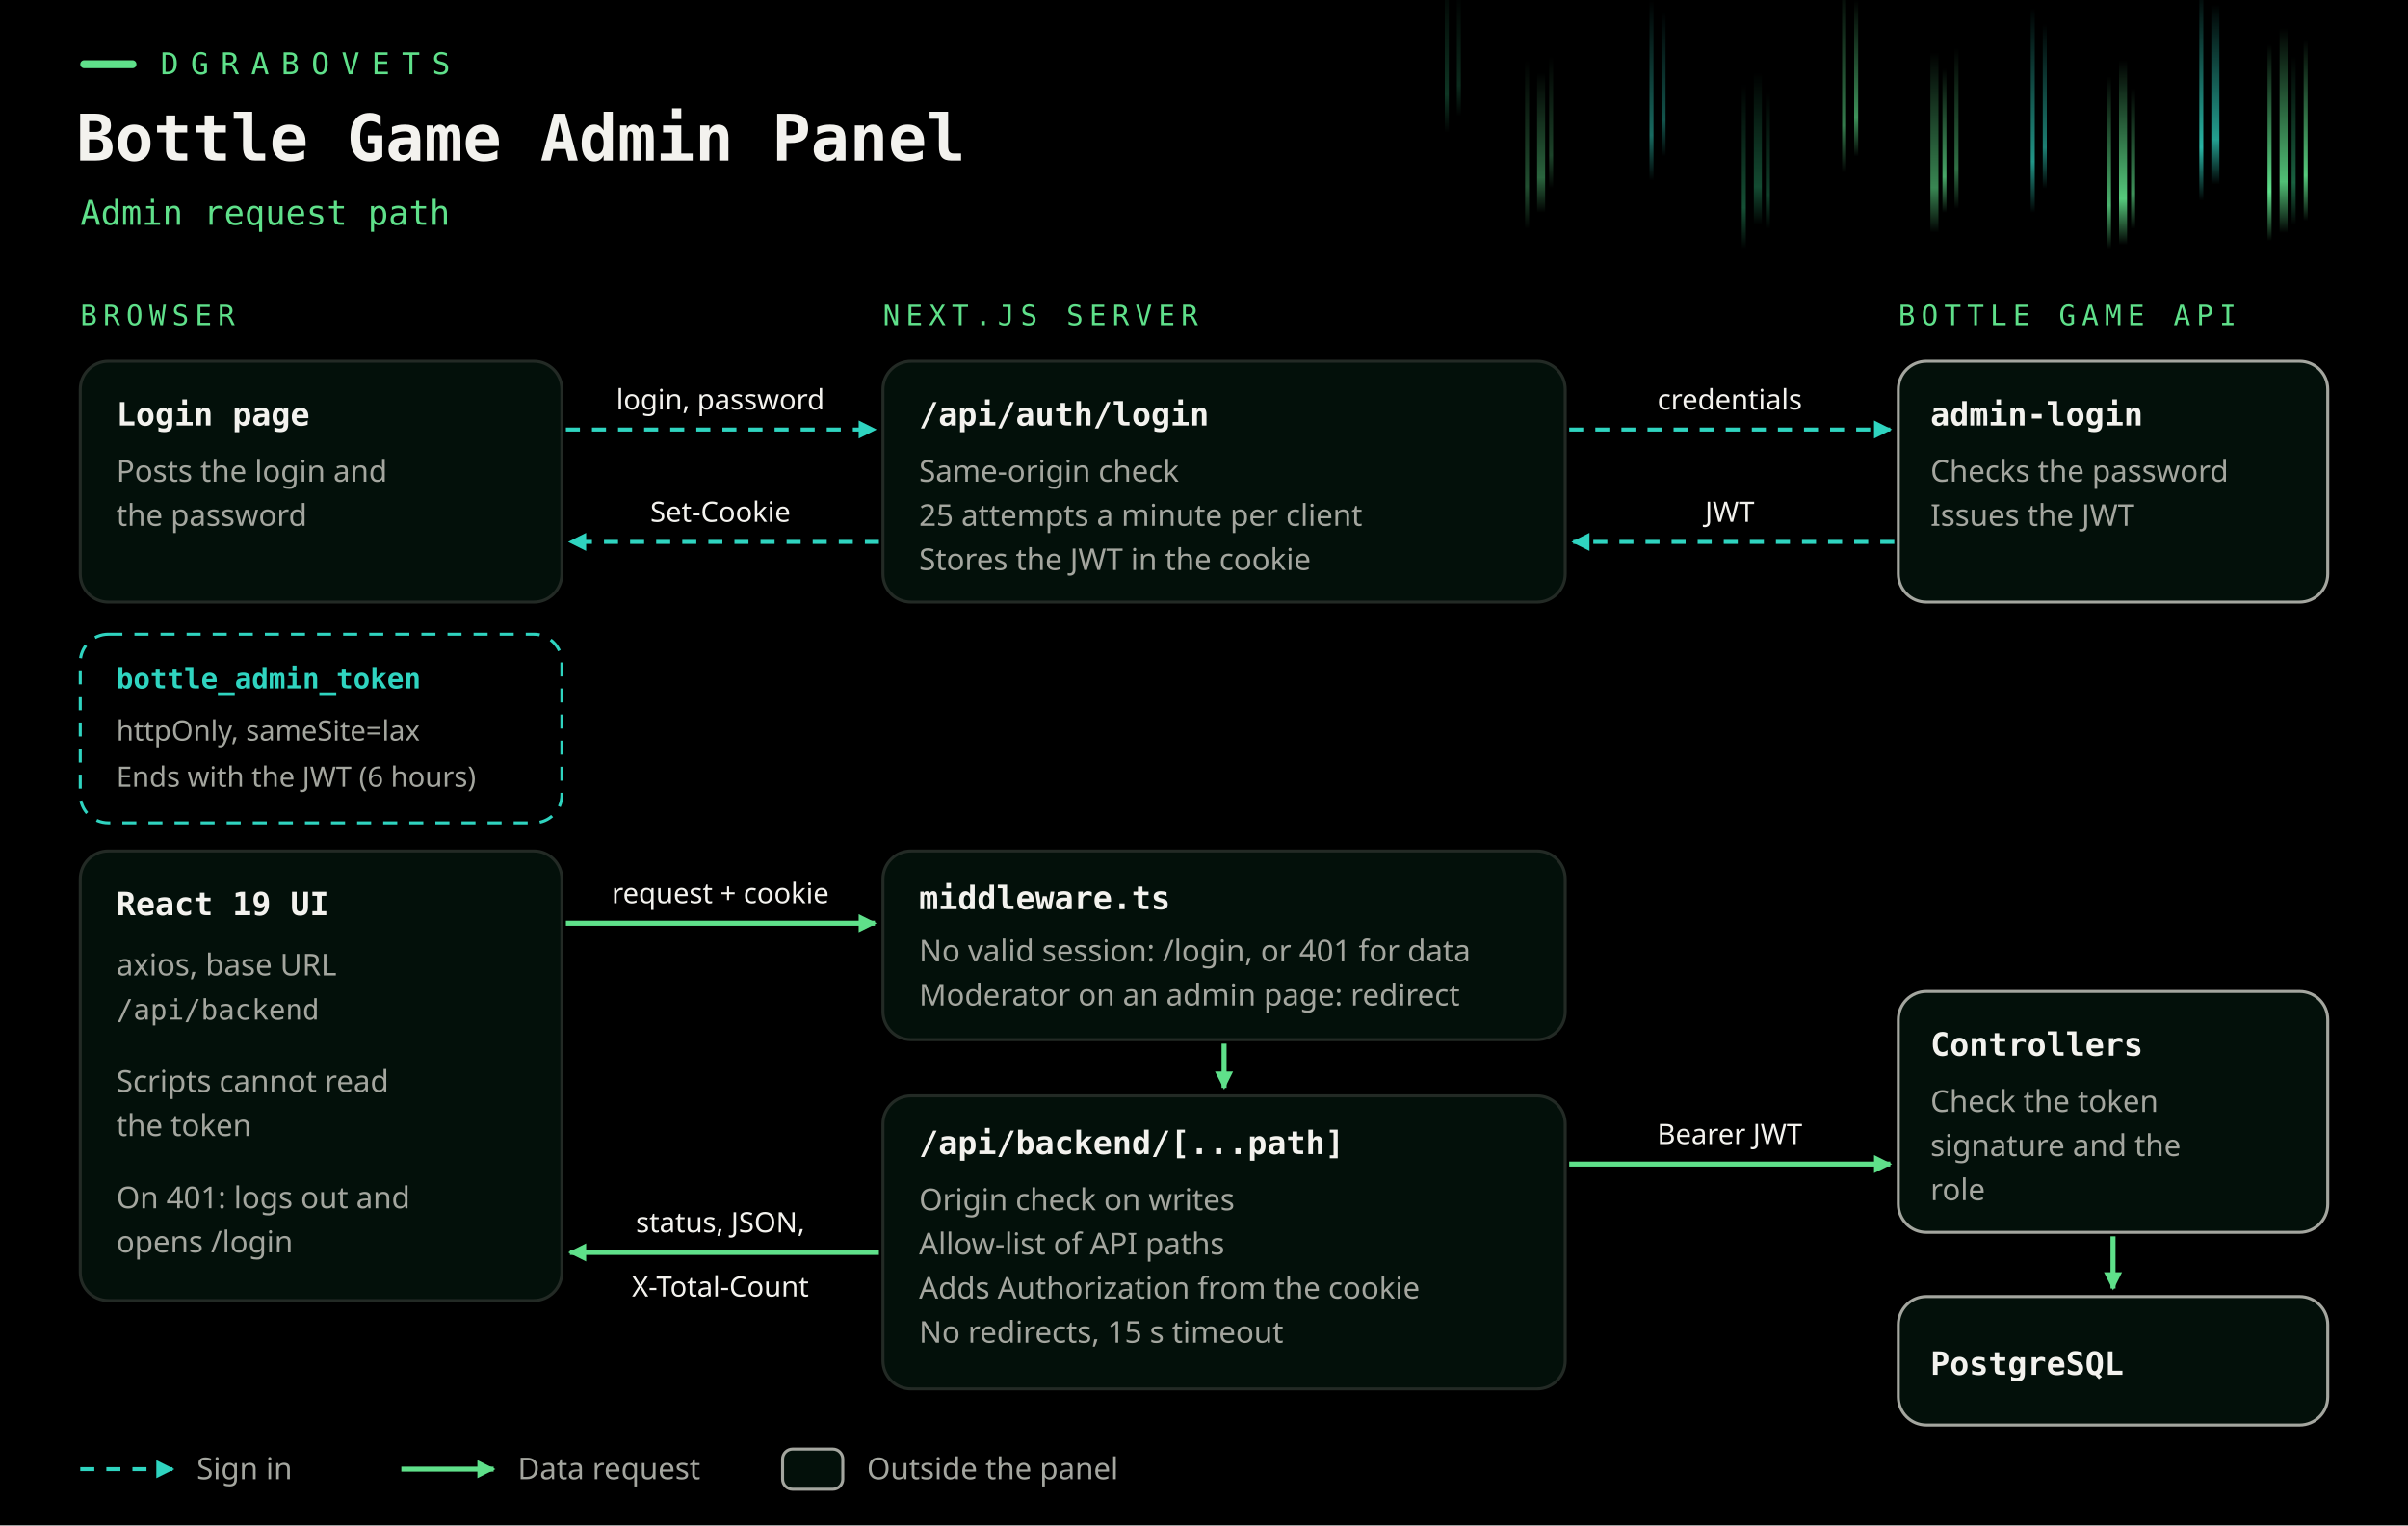
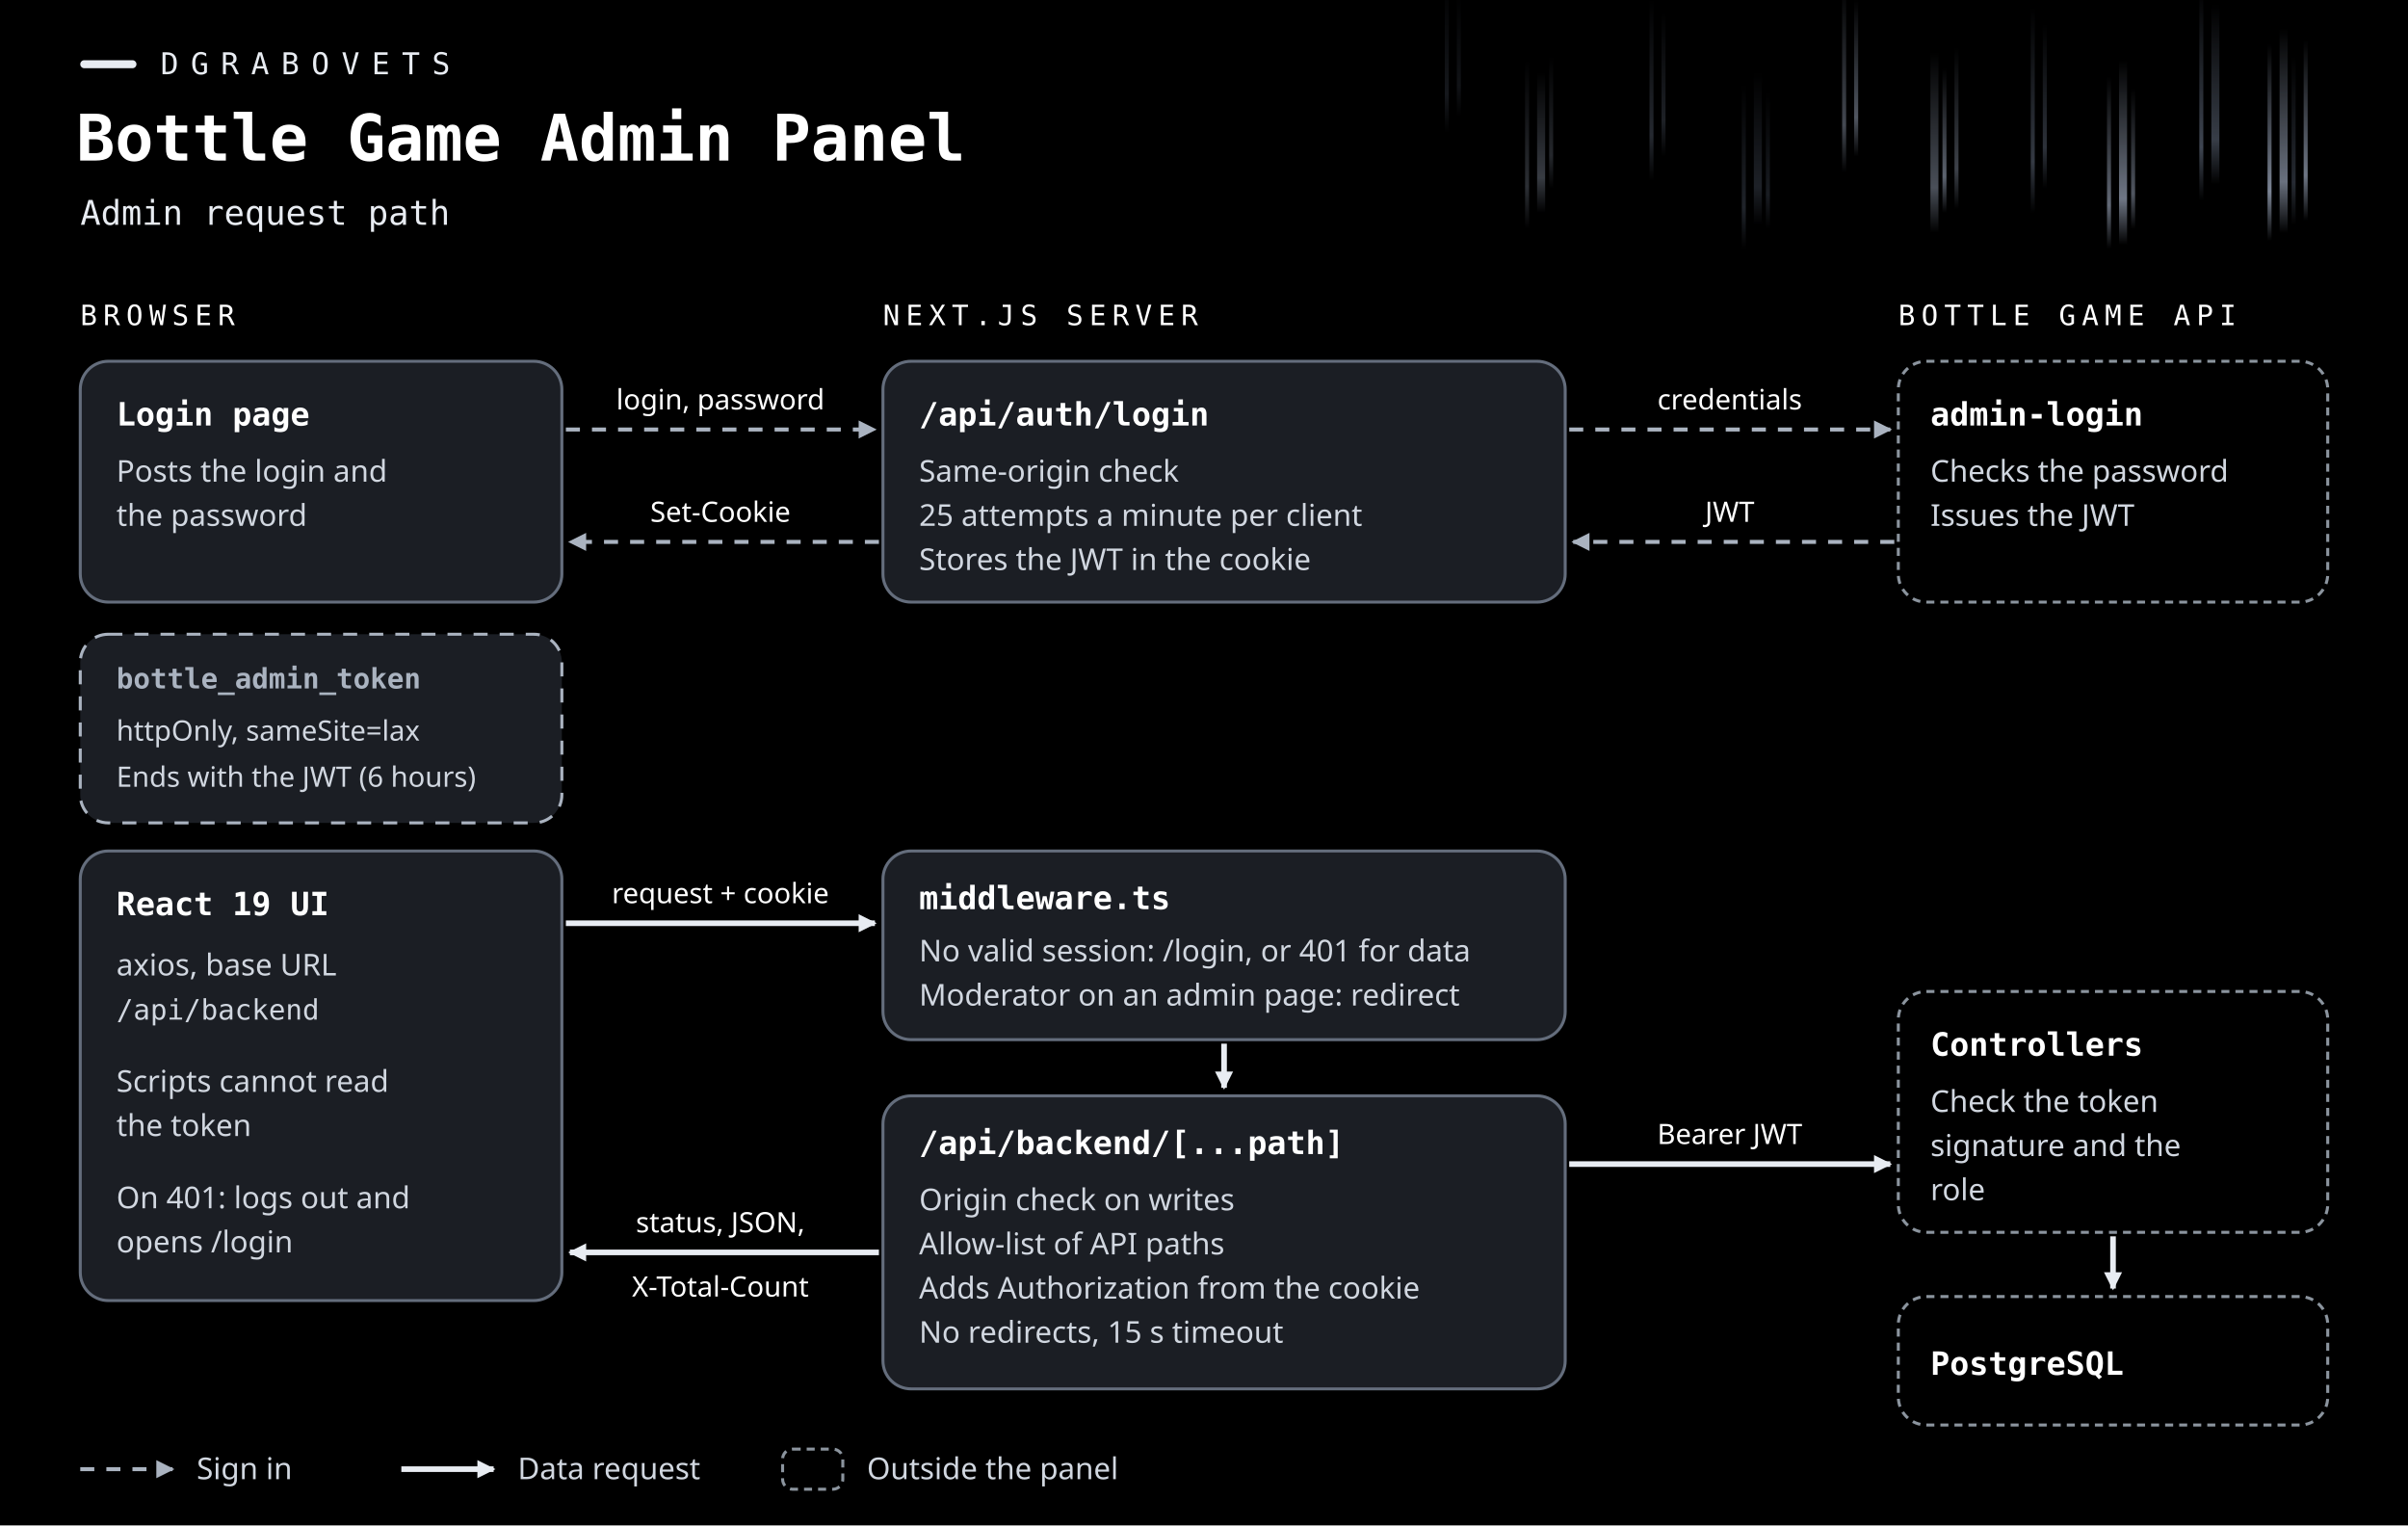
<svg xmlns="http://www.w3.org/2000/svg" viewBox="0 0 1200 760" width="1200" height="760" role="img" aria-label="Admin request path: browser, cookie, Next.js server, Bottle Game API, PostgreSQL">
  <style>
-     text { font-family: 'IBM Plex Sans', 'Segoe UI', sans-serif; font-size: 15px; fill: #a4a69f; }
+     text { font-family: 'IBM Plex Sans', 'Segoe UI', sans-serif; font-size: 15px; fill: #d1d7e0; }
    .mono { font-family: 'JetBrains Mono', Consolas, monospace; }
-     .name { font-family: 'JetBrains Mono', Consolas, monospace; font-weight: 700; font-size: 16px; fill: #f3f2ee; }
-     .zone { font-family: 'JetBrains Mono', Consolas, monospace; font-weight: 500; font-size: 14px; letter-spacing: 3px; fill: #5fe08a; }
-     .node { fill: #03100a; stroke: #232a25; stroke-width: 1.5; }
-     .external { fill: #03100a; stroke: #a4a69f; stroke-width: 1.5; }
-     .data { fill: none; stroke: #5fe08a; stroke-width: 2.5; marker-end: url(#green); }
-     .login { fill: none; stroke: #2fd4c0; stroke-width: 2; stroke-dasharray: 7 6; marker-end: url(#teal); }
-     .label { font-size: 14px; fill: #f3f2ee; text-anchor: middle; }
+     .name { font-family: 'JetBrains Mono', Consolas, monospace; font-weight: 700; font-size: 16px; fill: #ffffff; }
+     .zone { font-family: 'JetBrains Mono', Consolas, monospace; font-weight: 500; font-size: 14px; letter-spacing: 3px; fill: #ffffff; }
+     .node { fill: #1b1e24; stroke: #646d7c; stroke-width: 1.5; }
+     .external { fill: #1b1e24; stroke: #8b949e; stroke-width: 1.5; }
+     .data { fill: none; stroke: #e8ecf2; stroke-width: 2.8; marker-end: url(#green); }
+     .login { fill: none; stroke: #aab3c0; stroke-width: 2; stroke-dasharray: 7 6; marker-end: url(#teal); }
+     .label { font-size: 14px; fill: #ffffff; text-anchor: middle; }
+     .external { fill: #000000; stroke-dasharray: 4 3; }
  </style>
  <defs>
    <marker id="green" viewBox="0 0 10 10" refX="9" refY="5" markerWidth="9" markerHeight="9" markerUnits="userSpaceOnUse" orient="auto">
-       <path d="M0 0L10 5L0 10Z" fill="#5fe08a" />
+       <path d="M0 0L10 5L0 10Z" fill="#e8ecf2" />
    </marker>
    <marker id="teal" viewBox="0 0 10 10" refX="9" refY="5" markerWidth="9" markerHeight="9" markerUnits="userSpaceOnUse" orient="auto">
-       <path d="M0 0L10 5L0 10Z" fill="#2fd4c0" />
+       <path d="M0 0L10 5L0 10Z" fill="#aab3c0" />
    </marker>
    <linearGradient id="deep" x1="0" y1="0" x2="0" y2="1">
-       <stop offset="0" stop-color="#1c6b47" stop-opacity="0" />
-       <stop offset=".75" stop-color="#1c6b47" />
-       <stop offset="1" stop-color="#1c6b47" stop-opacity="0" />
+       <stop offset="0" stop-color="#2a2f38" stop-opacity="0" />
+       <stop offset=".75" stop-color="#2a2f38" />
+       <stop offset="1" stop-color="#2a2f38" stop-opacity="0" />
    </linearGradient>
    <linearGradient id="accent" x1="0" y1="0" x2="0" y2="1">
-       <stop offset="0" stop-color="#5fe08a" stop-opacity="0" />
-       <stop offset=".75" stop-color="#5fe08a" />
-       <stop offset="1" stop-color="#5fe08a" stop-opacity="0" />
+       <stop offset="0" stop-color="#7b8494" stop-opacity="0" />
+       <stop offset=".75" stop-color="#7b8494" />
+       <stop offset="1" stop-color="#7b8494" stop-opacity="0" />
    </linearGradient>
    <linearGradient id="second" x1="0" y1="0" x2="0" y2="1">
-       <stop offset="0" stop-color="#2fd4c0" stop-opacity="0" />
-       <stop offset=".75" stop-color="#2fd4c0" />
-       <stop offset="1" stop-color="#2fd4c0" stop-opacity="0" />
+       <stop offset="0" stop-color="#4a5260" stop-opacity="0" />
+       <stop offset=".75" stop-color="#4a5260" />
+       <stop offset="1" stop-color="#4a5260" stop-opacity="0" />
    </linearGradient>
  </defs>
-   <rect width="1200" height="760" fill="#000" />
+   <rect width="1200" height="760" fill="#000000" />
  <g>
    <rect x="720" y="-10" width="2" height="76" fill="url(#deep)" opacity=".5" />
    <rect x="726" y="-4" width="2" height="62" fill="url(#deep)" opacity=".4" />
    <rect x="760" y="30" width="2" height="84" fill="url(#accent)" opacity=".35" />
    <rect x="766" y="36" width="4" height="70" fill="url(#accent)" opacity=".45" />
    <rect x="772" y="28" width="2" height="66" fill="url(#accent)" opacity=".3" />
    <rect x="822" y="0" width="2" height="90" fill="url(#second)" opacity=".5" />
    <rect x="828" y="6" width="2" height="72" fill="url(#second)" opacity=".4" />
    <rect x="868" y="42" width="2" height="82" fill="url(#deep)" opacity=".75" />
    <rect x="874" y="36" width="4" height="76" fill="url(#deep)" opacity=".7" />
    <rect x="880" y="46" width="2" height="68" fill="url(#deep)" opacity=".6" />
    <rect x="918" y="-8" width="2" height="94" fill="url(#accent)" opacity=".55" />
    <rect x="924" y="0" width="2" height="78" fill="url(#accent)" opacity=".65" />
    <rect x="962" y="26" width="4" height="90" fill="url(#accent)" opacity=".6" />
    <rect x="968" y="34" width="2" height="72" fill="url(#accent)" opacity=".75" />
    <rect x="974" y="24" width="2" height="80" fill="url(#accent)" opacity=".5" />
    <rect x="1012" y="4" width="2" height="102" fill="url(#second)" opacity=".7" />
    <rect x="1018" y="12" width="2" height="82" fill="url(#second)" opacity=".6" />
    <rect x="1050" y="38" width="2" height="86" fill="url(#accent)" opacity=".8" />
    <rect x="1056" y="30" width="4" height="92" fill="url(#accent)" opacity=".9" />
    <rect x="1062" y="44" width="2" height="70" fill="url(#accent)" opacity=".65" />
    <rect x="1096" y="-6" width="2" height="106" fill="url(#second)" opacity=".85" />
    <rect x="1102" y="2" width="4" height="90" fill="url(#second)" opacity=".75" />
    <rect x="1130" y="22" width="2" height="98" fill="url(#accent)" opacity="1" />
    <rect x="1136" y="14" width="4" height="102" fill="url(#accent)" opacity=".85" />
    <rect x="1142" y="28" width="2" height="84" fill="url(#deep)" opacity=".9" />
    <rect x="1148" y="20" width="2" height="90" fill="url(#accent)" opacity=".9" />
  </g>
-   <rect x="40" y="30" width="28" height="4" rx="2" fill="#5fe08a" />
-   <text x="80" y="37" class="mono" style="font-size:15px;font-weight:500;letter-spacing:6px;fill:#5fe08a">DGRABOVETS</text>
+   <rect x="40" y="30" width="28" height="4" rx="2" fill="#e8ecf2" />
+   <text x="80" y="37" class="mono" style="font-size:15px;font-weight:500;letter-spacing:6px;fill:#e8ecf2">DGRABOVETS</text>
  <text x="38" y="80" class="name" style="font-size:32px">Bottle Game Admin Panel</text>
-   <text x="40" y="112" class="mono" style="font-size:17px;font-weight:500;fill:#5fe08a">Admin request path</text>
+   <text x="40" y="112" class="mono" style="font-size:17px;font-weight:500;fill:#e8ecf2">Admin request path</text>
  <text x="40" y="162" class="zone">BROWSER</text>
  <text x="440" y="162" class="zone">NEXT.JS SERVER</text>
  <text x="946" y="162" class="zone">BOTTLE GAME API</text>
  <rect x="40" y="180" width="240" height="120" rx="14" class="node" />
  <text x="58" y="212" class="name">Login page</text>
  <text x="58" y="240">Posts the login and</text>
  <text x="58" y="262">the password</text>
  <rect x="440" y="180" width="340" height="120" rx="14" class="node" />
  <text x="458" y="212" class="name">/api/auth/login</text>
  <text x="458" y="240">Same-origin check</text>
  <text x="458" y="262">25 attempts a minute per client</text>
  <text x="458" y="284">Stores the JWT in the cookie</text>
  <rect x="946" y="180" width="214" height="120" rx="14" class="external" />
  <text x="962" y="212" class="name">admin-login</text>
  <text x="962" y="240">Checks the password</text>
  <text x="962" y="262">Issues the JWT</text>
  <path d="M282 214H436" class="login" />
  <text x="359" y="204" class="label">login, password</text>
  <path d="M438 270H284" class="login" />
  <text x="359" y="260" class="label">Set-Cookie</text>
  <path d="M782 214H942" class="login" />
  <text x="862" y="204" class="label">credentials</text>
  <path d="M944 270H784" class="login" />
  <text x="862" y="260" class="label">JWT</text>
-   <rect x="40" y="316" width="240" height="94" rx="14" fill="#000" stroke="#2fd4c0" stroke-width="1.5" stroke-dasharray="7 6" />
-   <text x="58" y="343" class="mono" style="font-size:14px;font-weight:700;fill:#2fd4c0">bottle_admin_token</text>
+   <rect x="40" y="316" width="240" height="94" rx="14" fill="#1b1e24" stroke="#aab3c0" stroke-width="1.5" stroke-dasharray="7 6" />
+   <text x="58" y="343" class="mono" style="font-size:14px;font-weight:700;fill:#aab3c0">bottle_admin_token</text>
  <text x="58" y="369" style="font-size:14px">httpOnly, sameSite=lax</text>
  <text x="58" y="392" style="font-size:14px">Ends with the JWT (6 hours)</text>
  <rect x="40" y="424" width="240" height="224" rx="14" class="node" />
  <text x="58" y="456" class="name">React 19 UI</text>
  <text x="58" y="486">axios, base URL</text>
  <text x="58" y="508" class="mono" style="font-size:14px">/api/backend</text>
  <text x="58" y="544">Scripts cannot read</text>
  <text x="58" y="566">the token</text>
  <text x="58" y="602">On 401: logs out and</text>
  <text x="58" y="624">opens /login</text>
  <rect x="440" y="424" width="340" height="94" rx="14" class="node" />
  <text x="458" y="453" class="name">middleware.ts</text>
  <text x="458" y="479">No valid session: /login, or 401 for data</text>
  <text x="458" y="501">Moderator on an admin page: redirect</text>
  <rect x="440" y="546" width="340" height="146" rx="14" class="node" />
  <text x="458" y="575" class="name">/api/backend/[...path]</text>
  <text x="458" y="603">Origin check on writes</text>
  <text x="458" y="625">Allow-list of API paths</text>
  <text x="458" y="647">Adds Authorization from the cookie</text>
  <text x="458" y="669">No redirects, 15 s timeout</text>
  <rect x="946" y="494" width="214" height="120" rx="14" class="external" />
  <text x="962" y="526" class="name">Controllers</text>
  <text x="962" y="554">Check the token</text>
  <text x="962" y="576">signature and the</text>
  <text x="962" y="598">role</text>
  <rect x="946" y="646" width="214" height="64" rx="14" class="external" />
  <text x="962" y="685" class="name">PostgreSQL</text>
  <path d="M282 460H436" class="data" />
  <text x="359" y="450" class="label">request + cookie</text>
  <path d="M610 520V542" class="data" />
  <path d="M782 580H942" class="data" />
  <text x="862" y="570" class="label">Bearer JWT</text>
  <path d="M1053 616V642" class="data" />
  <path d="M438 624H284" class="data" />
  <text x="359" y="614" class="label">status, JSON,</text>
  <text x="359" y="646" class="label">X-Total-Count</text>
  <path d="M40 732H86" class="login" />
  <text x="98" y="737">Sign in</text>
  <path d="M200 732H246" class="data" />
  <text x="258" y="737">Data request</text>
  <rect x="390" y="722" width="30" height="20" rx="5" class="external" />
  <text x="432" y="737">Outside the panel</text>
</svg>
